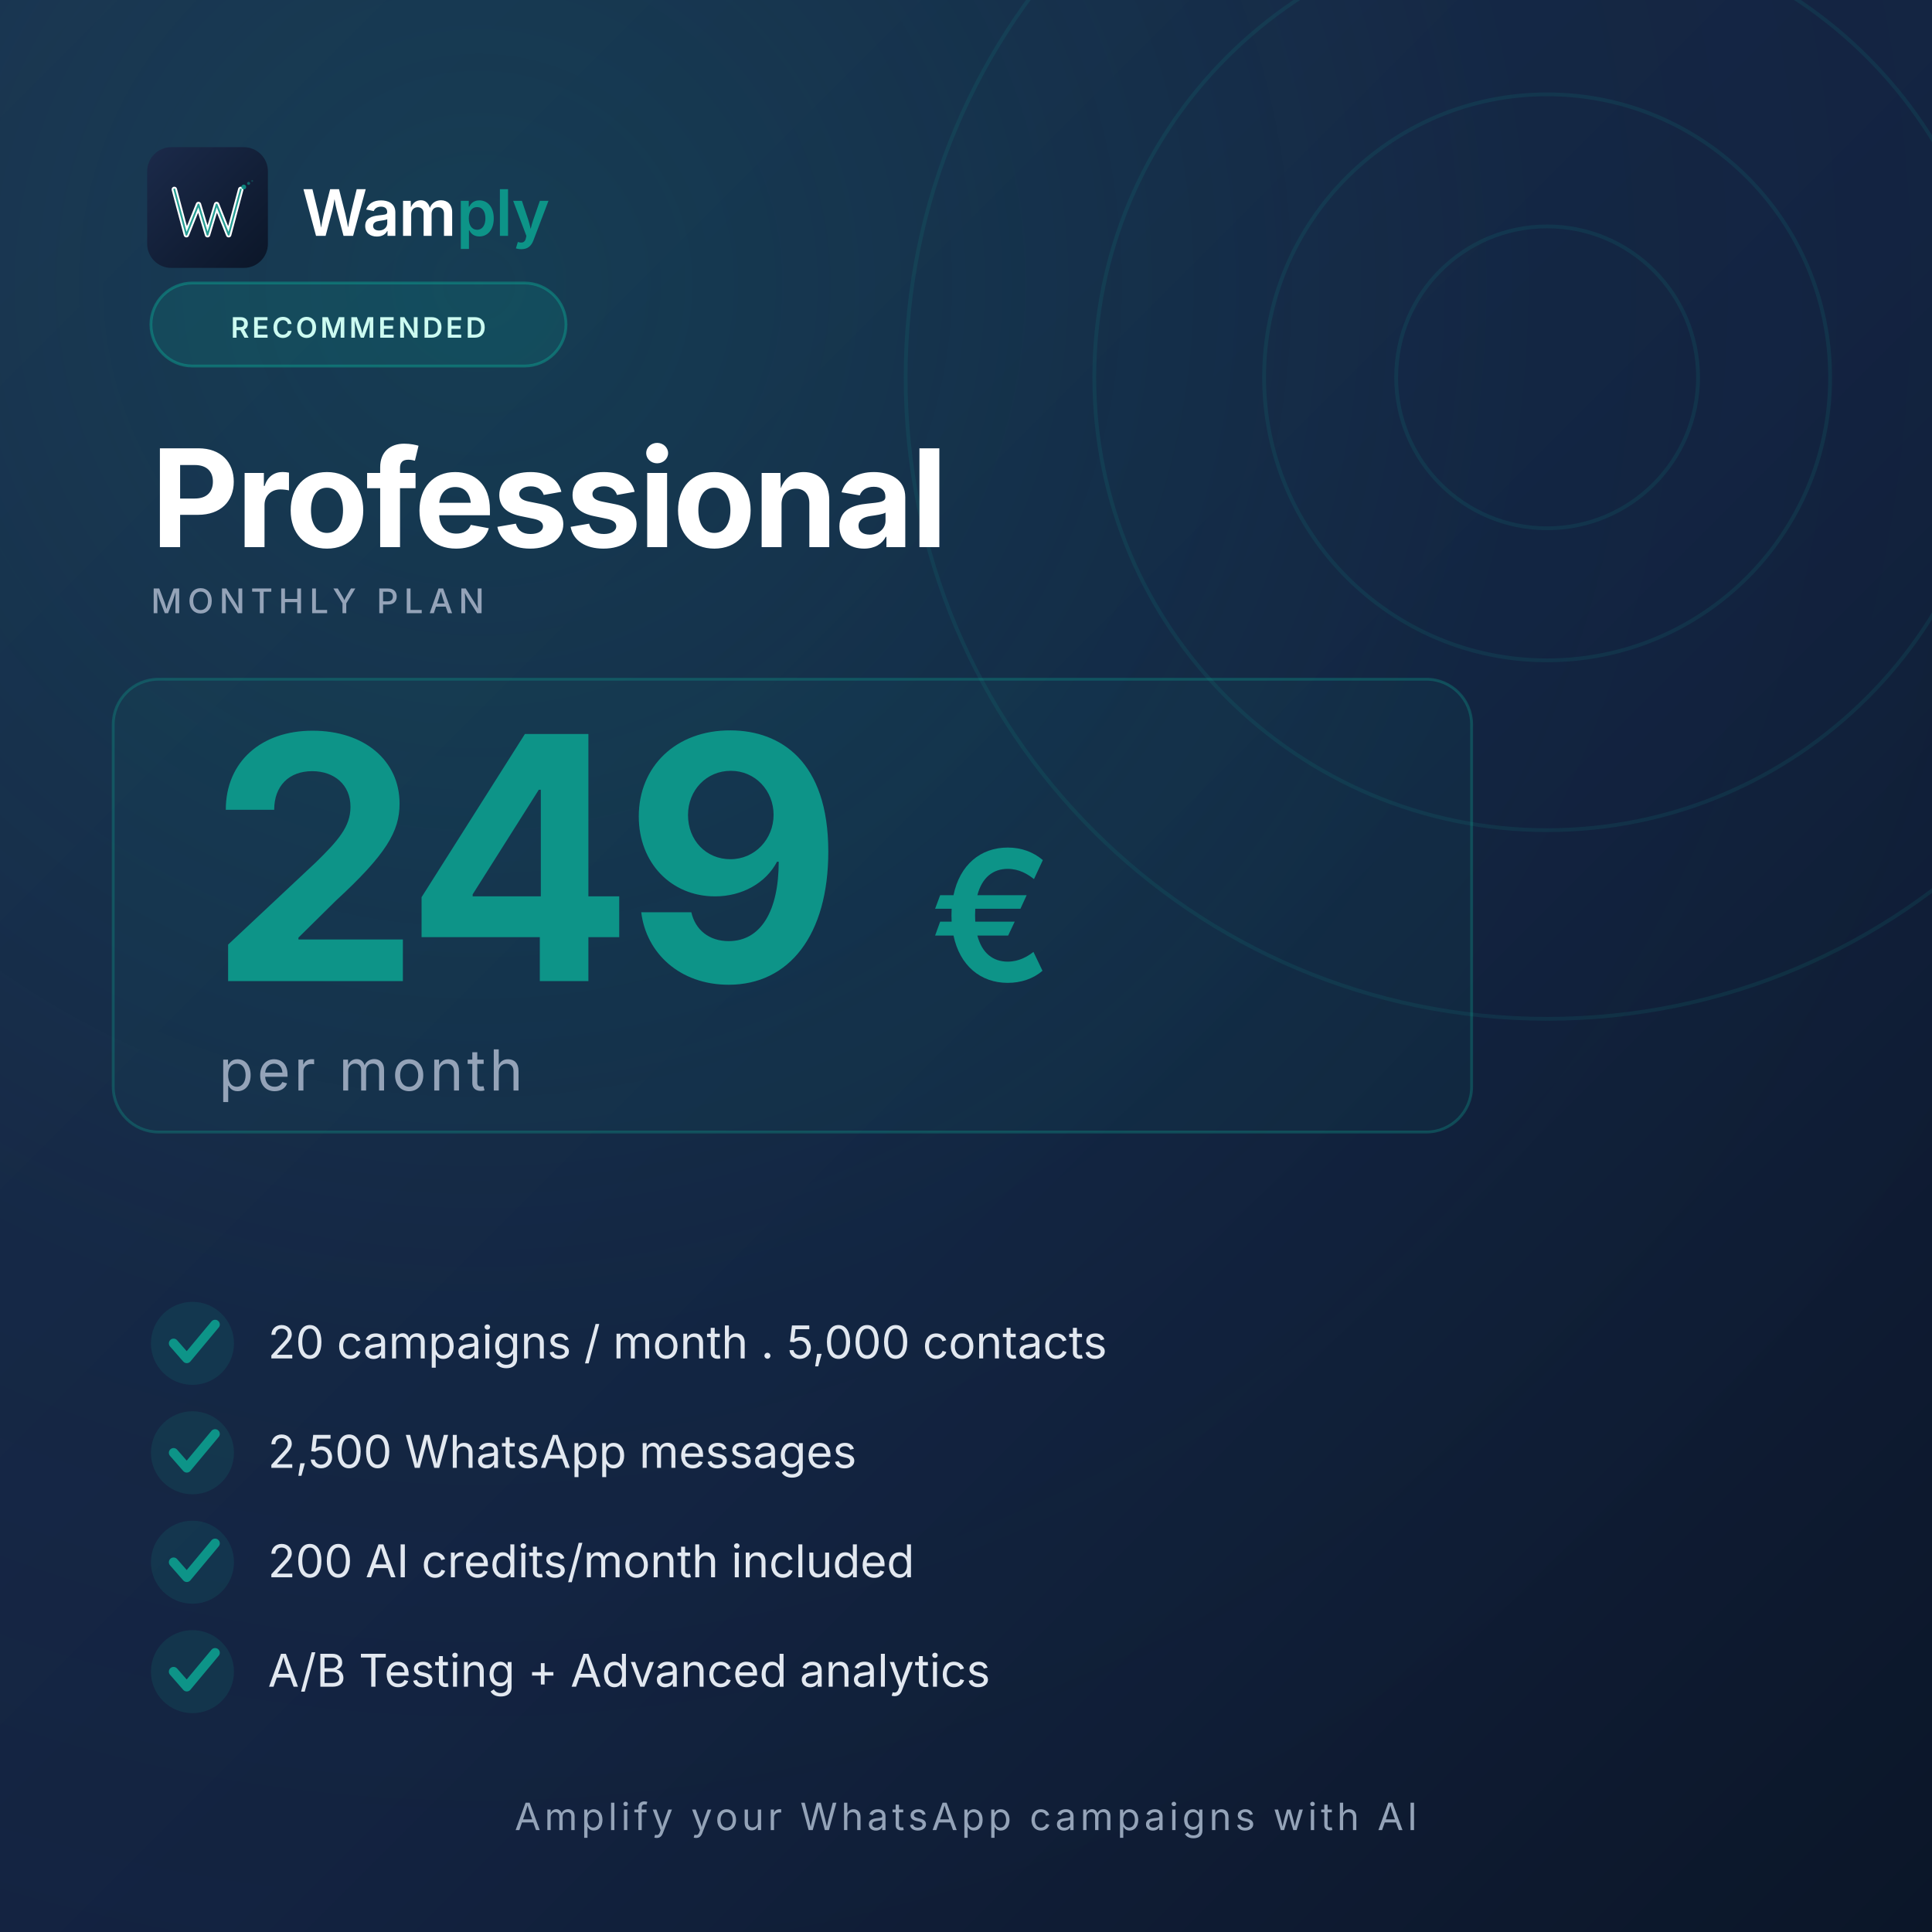
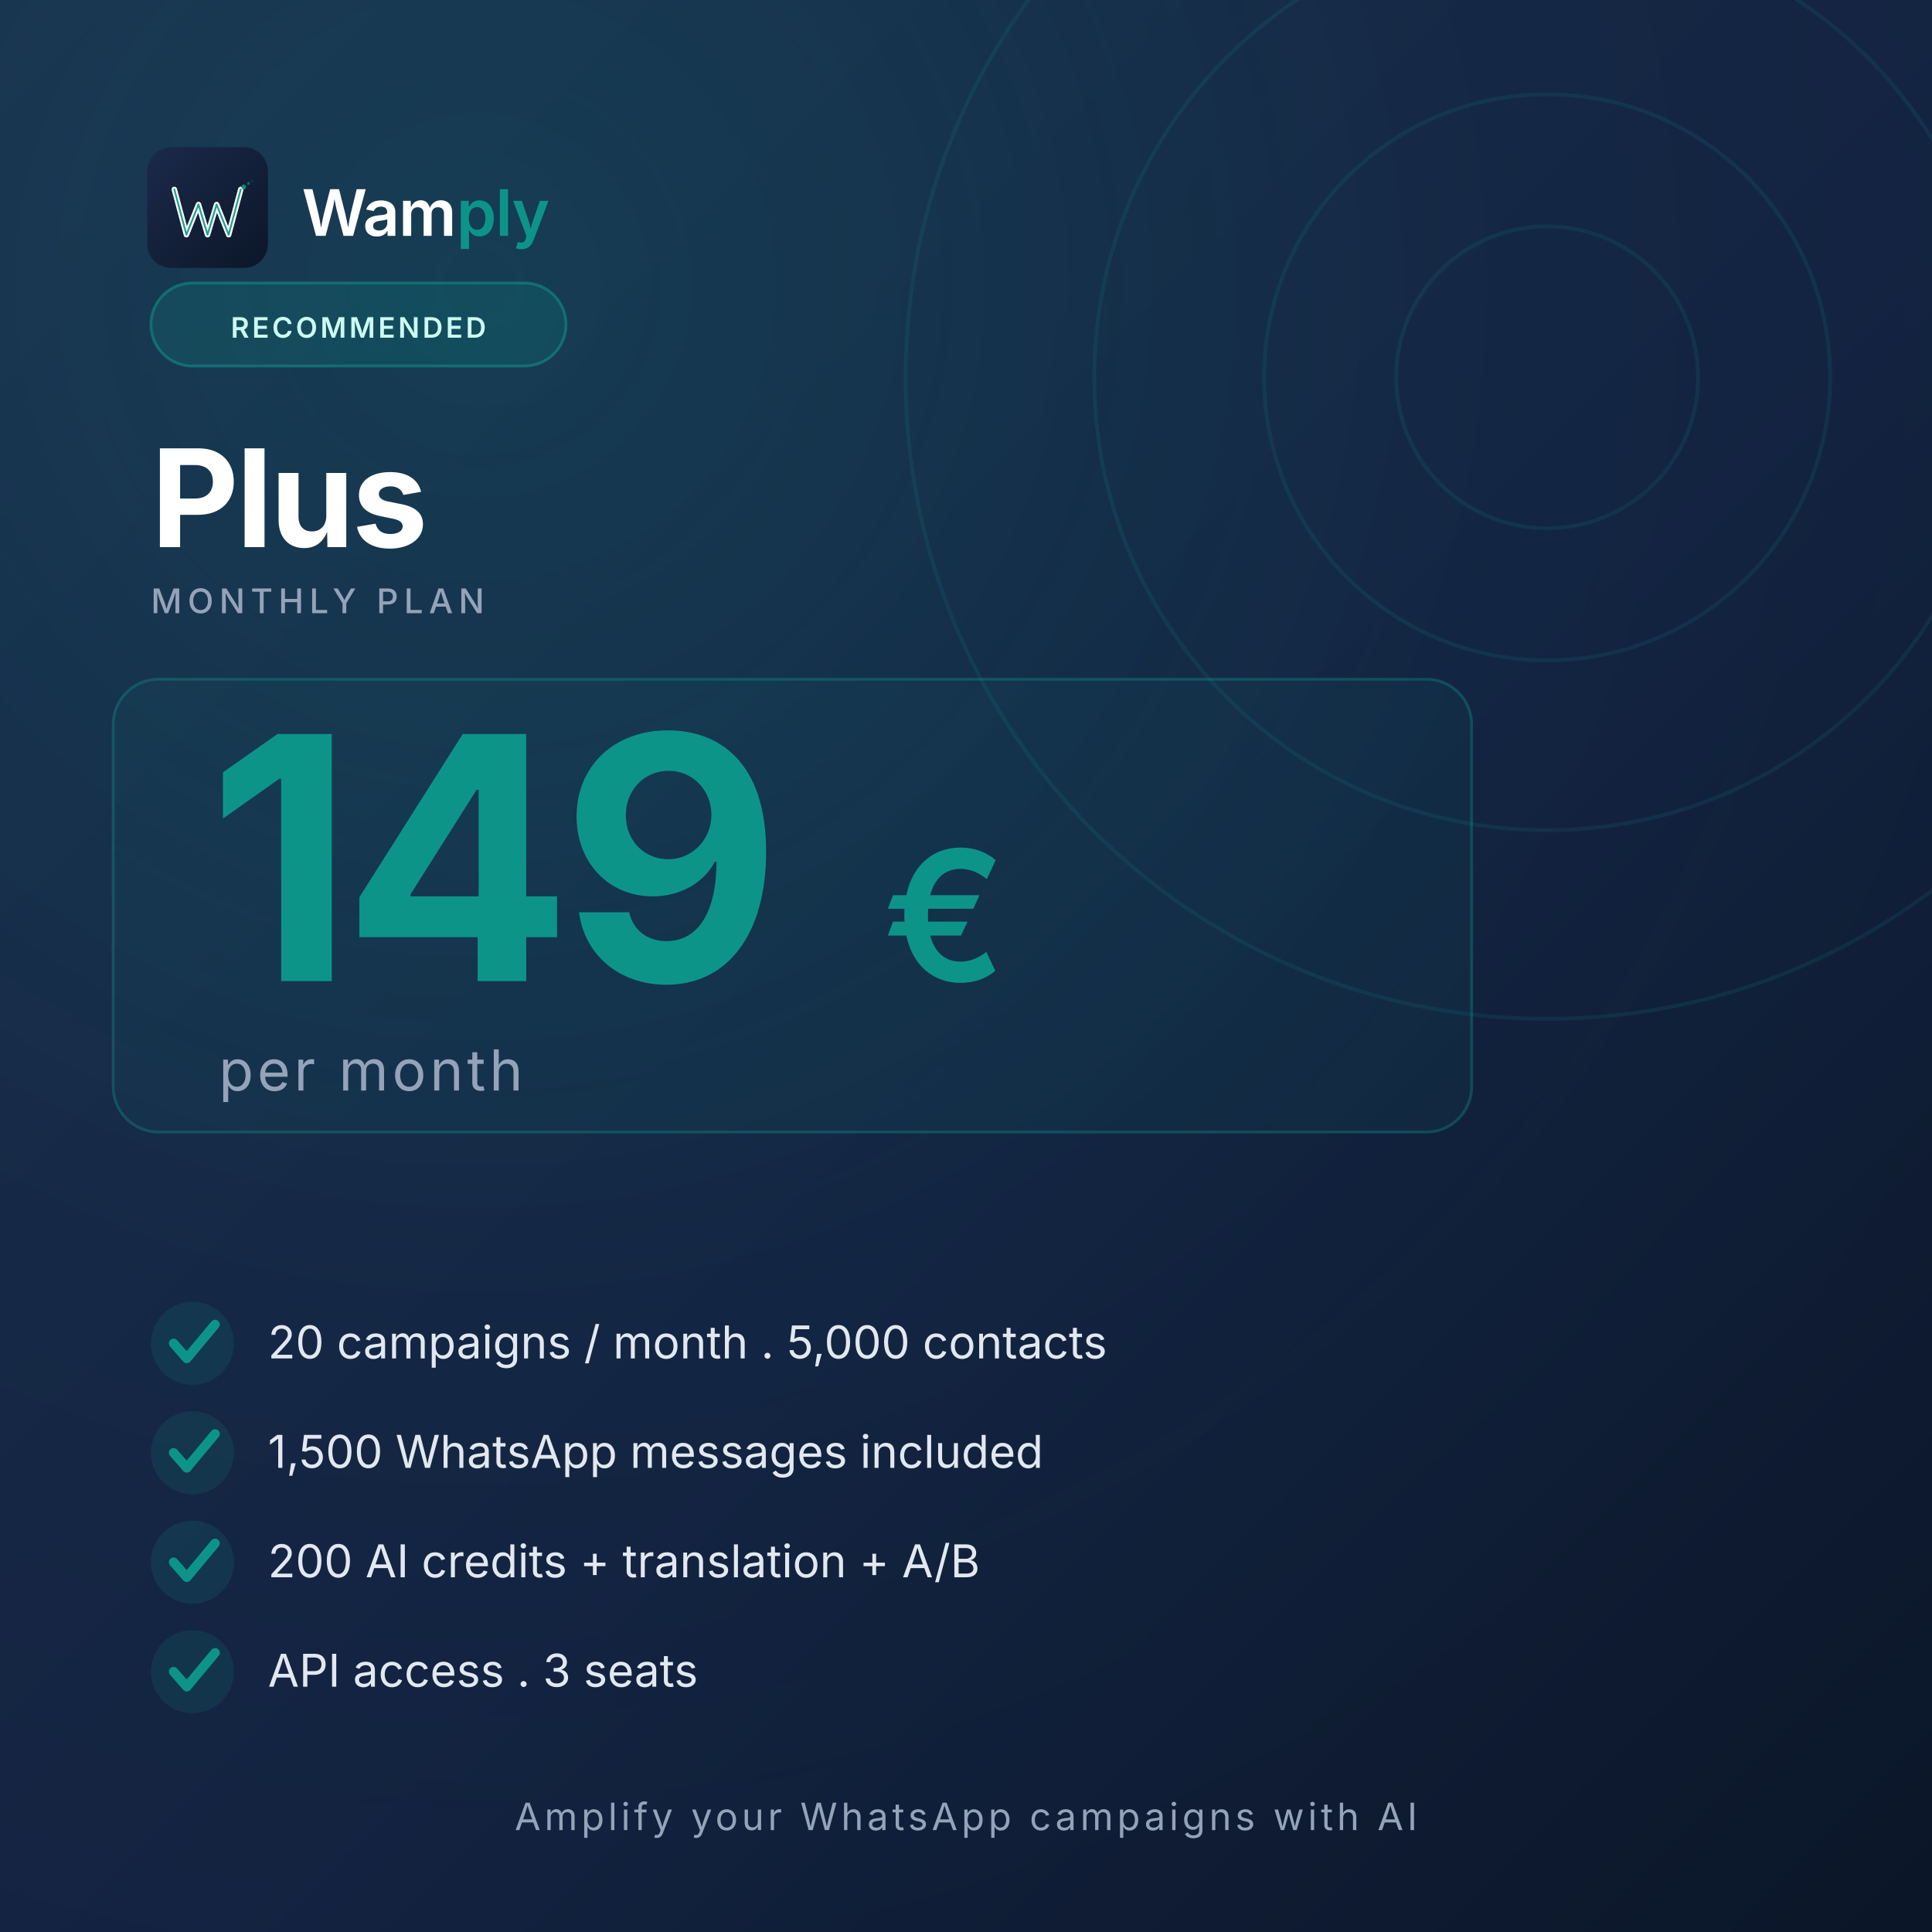
<svg xmlns="http://www.w3.org/2000/svg" viewBox="0 0 1024 1024" width="1024" height="1024">
  <defs>
    <linearGradient id="bg" x1="0" y1="0" x2="1" y2="1">
      <stop offset="0%" stop-color="#1B2A4A" />
      <stop offset="55%" stop-color="#132240" />
      <stop offset="100%" stop-color="#0B1628" />
    </linearGradient>
    <linearGradient id="logoBg" x1="0" y1="0" x2="1" y2="1">
      <stop offset="0%" stop-color="#1B2A4A" />
      <stop offset="100%" stop-color="#0B1628" />
    </linearGradient>
    <radialGradient id="glow" cx="0.25" cy="0.15" r="0.9">
      <stop offset="0%" stop-color="#0D9488" stop-opacity="0.20" />
      <stop offset="60%" stop-color="#0D9488" stop-opacity="0.03" />
      <stop offset="100%" stop-color="#0D9488" stop-opacity="0" />
    </radialGradient>
  </defs>
  <rect width="1024" height="1024" fill="url(#bg)" />
  <rect width="1024" height="1024" fill="url(#glow)" />
  <g opacity="0.14" transform="translate(820,200)">
    <circle r="340" fill="none" stroke="#0D9488" stroke-width="2" />
    <circle r="240" fill="none" stroke="#0D9488" stroke-width="2" />
    <circle r="150" fill="none" stroke="#0D9488" stroke-width="2" />
    <circle r="80" fill="none" stroke="#0D9488" stroke-width="2" />
  </g>
  <g transform="translate(78,78) scale(0.16)">
    <rect width="400" height="400" rx="80" fill="url(#logoBg)" />
    <path d="M90 140 L130 290 L170 190 L200 290 L230 190 L270 290 L310 140" fill="none" stroke="#fff" stroke-width="18" stroke-linecap="round" stroke-linejoin="round" />
    <path d="M90 140 L130 290 L170 190 L200 290 L230 190 L270 290 L310 140" fill="none" stroke="#0D9488" stroke-width="6" stroke-linecap="round" stroke-linejoin="round" opacity="0.9" />
    <circle cx="320" cy="132" r="8" fill="#0D9488" opacity="0.9" />
    <circle cx="336" cy="120" r="5" fill="#0D9488" opacity="0.6" />
    <circle cx="348" cy="112" r="3" fill="#0D9488" opacity="0.35" />
  </g>
  <text x="160" y="125" font-family="Inter, system-ui, sans-serif" font-size="34" font-weight="600" fill="#FFFFFF" letter-spacing="-0.5">
    Wam<tspan fill="#0D9488">ply</tspan>
  </text>
  <g transform="translate(80,150)">
    <rect x="0" y="0" width="220" height="44" rx="22" fill="#0D9488" opacity="0.18" />
    <rect x="0" y="0" width="220" height="44" rx="22" fill="none" stroke="#0D9488" stroke-width="1.5" opacity="0.55" />
    <text x="110" y="29" font-family="Inter, system-ui, sans-serif" font-size="15" font-weight="600" fill="#CCFBF1" text-anchor="middle" letter-spacing="1.5">
        RECOMMENDED
      </text>
  </g>
  <text x="80" y="290" font-family="Inter, system-ui, sans-serif" font-size="72" font-weight="700" fill="#FFFFFF" letter-spacing="-1.5">
-     Professional
+     Plus
  </text>
  <text x="80" y="325" font-family="Inter, system-ui, sans-serif" font-size="18" font-weight="500" fill="#94A3B8" letter-spacing="3">
    MONTHLY PLAN
  </text>
  <rect x="60" y="360" width="720" height="240" rx="24" fill="#0D9488" opacity="0.06" />
  <rect x="60" y="360" width="720" height="240" rx="24" fill="none" stroke="#0D9488" stroke-width="1.5" opacity="0.35" />
  <g transform="translate(110,520)">
    <text x="0" y="0" font-family="Inter, system-ui, sans-serif" font-size="180" font-weight="700" fill="#0D9488" letter-spacing="-6">
-       249
+       149
    </text>
-     <text x="383" y="0" font-family="Inter, system-ui, sans-serif" font-size="96" font-weight="600" fill="#0D9488">
+     <text x="358" y="0" font-family="Inter, system-ui, sans-serif" font-size="96" font-weight="600" fill="#0D9488">
      €
    </text>
    <text x="6" y="58" font-family="Inter, system-ui, sans-serif" font-size="30" font-weight="400" fill="#94A3B8" letter-spacing="2">
      per month
    </text>
  </g>
  <circle cx="102" cy="712" r="22" fill="#0D9488" opacity="0.15" />
  <polyline points="92,712 99,720 114,702" fill="none" stroke="#0D9488" stroke-width="5" stroke-linecap="round" stroke-linejoin="round" />
  <text x="142" y="720" font-family="Inter, system-ui, sans-serif" font-size="24" font-weight="400" fill="#E2E8F0">
      20 campaigns / month . 5,000 contacts
    </text>
  <circle cx="102" cy="770" r="22" fill="#0D9488" opacity="0.15" />
  <polyline points="92,770 99,778 114,760" fill="none" stroke="#0D9488" stroke-width="5" stroke-linecap="round" stroke-linejoin="round" />
  <text x="142" y="778" font-family="Inter, system-ui, sans-serif" font-size="24" font-weight="400" fill="#E2E8F0">
-       2,500 WhatsApp messages
+       1,500 WhatsApp messages included
    </text>
  <circle cx="102" cy="828" r="22" fill="#0D9488" opacity="0.15" />
  <polyline points="92,828 99,836 114,818" fill="none" stroke="#0D9488" stroke-width="5" stroke-linecap="round" stroke-linejoin="round" />
  <text x="142" y="836" font-family="Inter, system-ui, sans-serif" font-size="24" font-weight="400" fill="#E2E8F0">
-       200 AI credits/month included
+       200 AI credits + translation + A/B
    </text>
  <circle cx="102" cy="886" r="22" fill="#0D9488" opacity="0.15" />
  <polyline points="92,886 99,894 114,876" fill="none" stroke="#0D9488" stroke-width="5" stroke-linecap="round" stroke-linejoin="round" />
  <text x="142" y="894" font-family="Inter, system-ui, sans-serif" font-size="24" font-weight="400" fill="#E2E8F0">
-       A/B Testing + Advanced analytics
+       API access . 3 seats
    </text>
  <text x="512" y="970" font-family="Inter, system-ui, sans-serif" font-size="20" font-weight="400" fill="#94A3B8" text-anchor="middle" letter-spacing="2">
    Amplify your WhatsApp campaigns with AI
  </text>
</svg>
